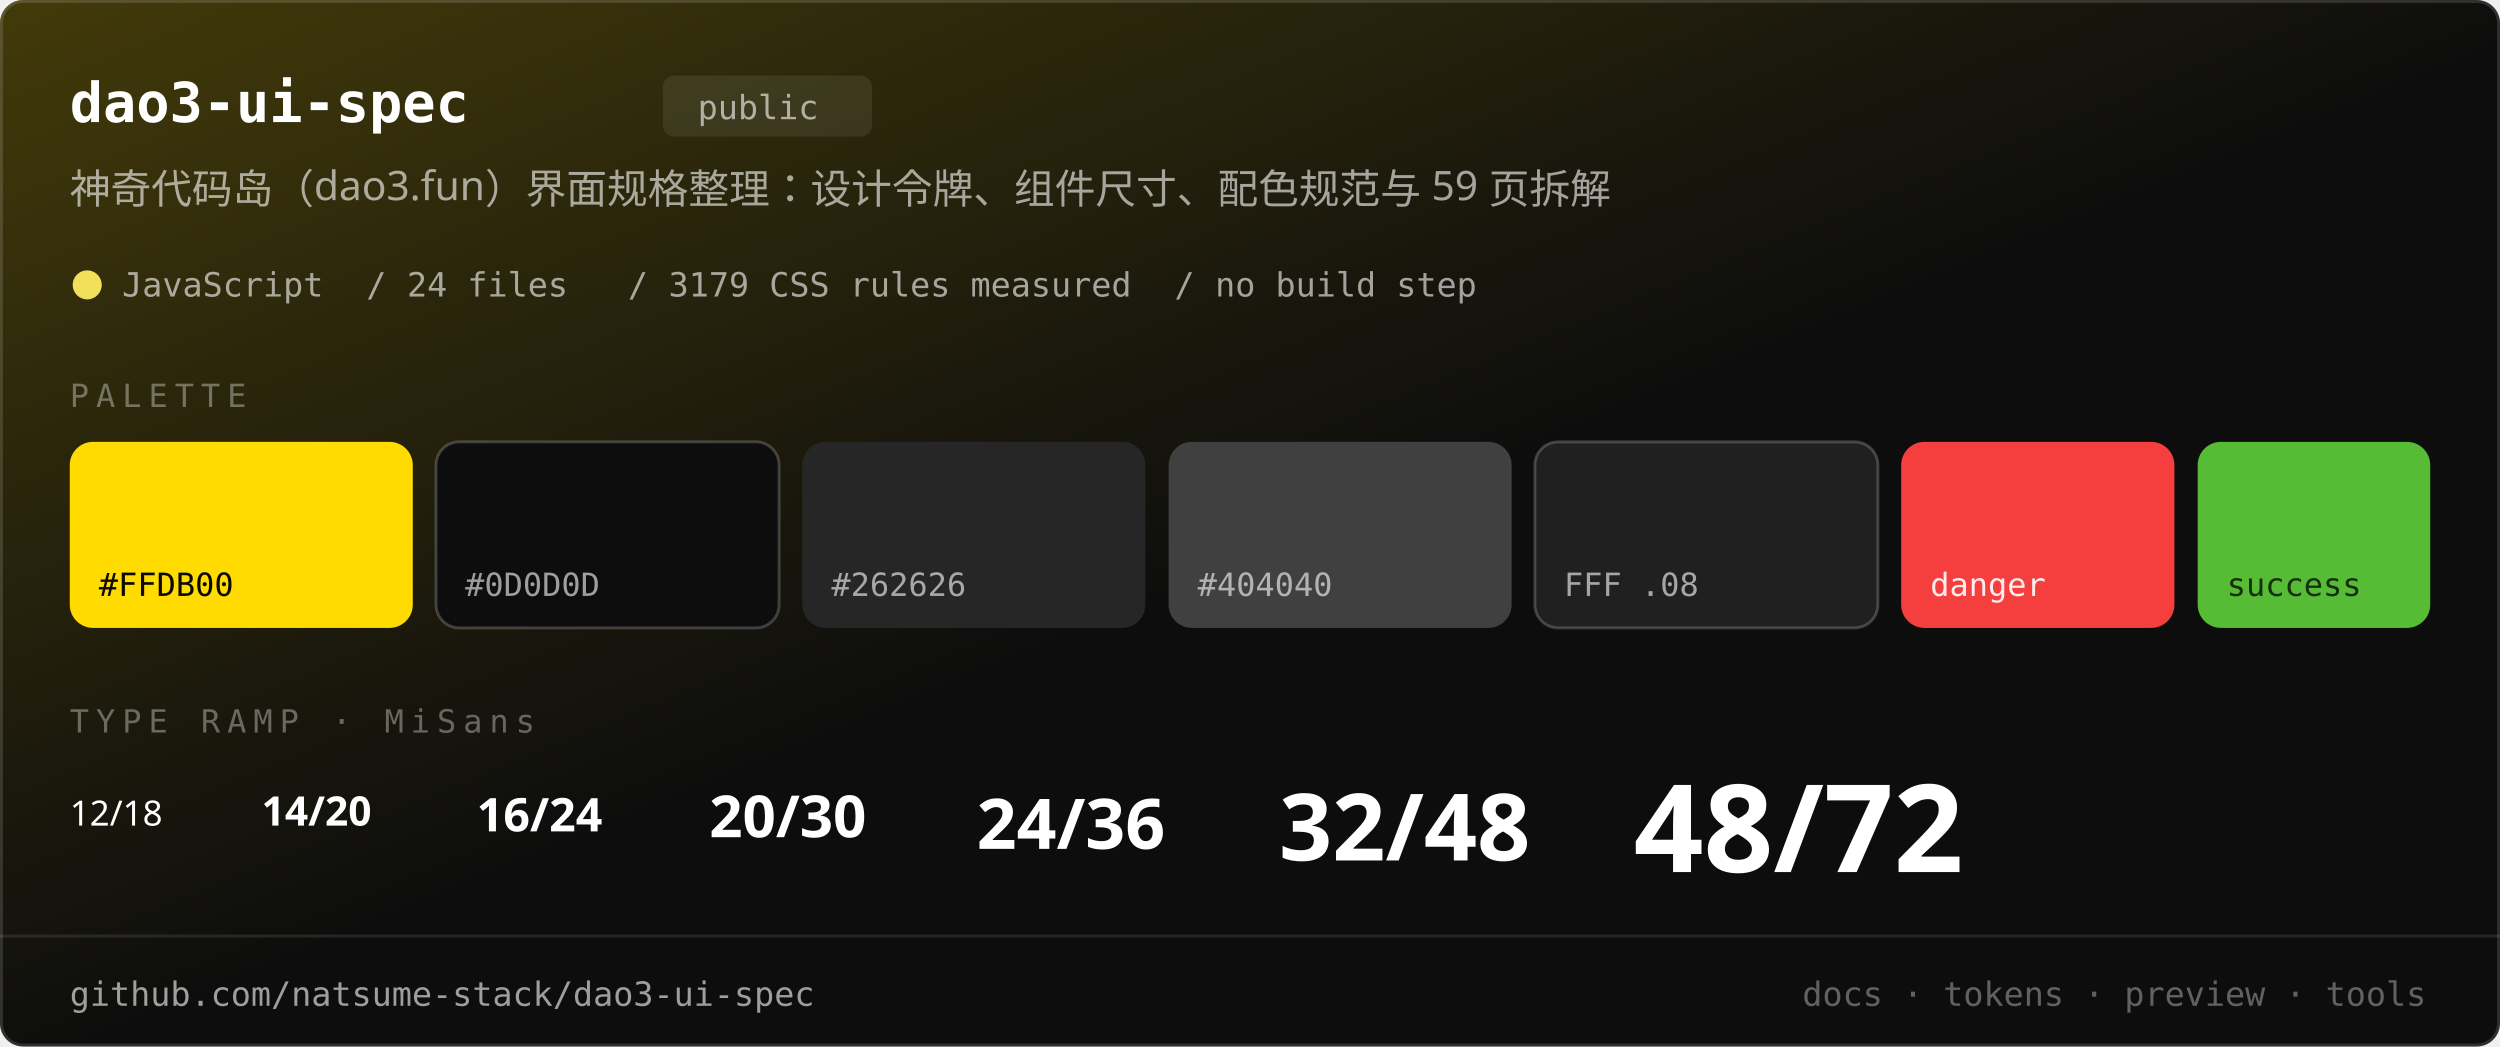
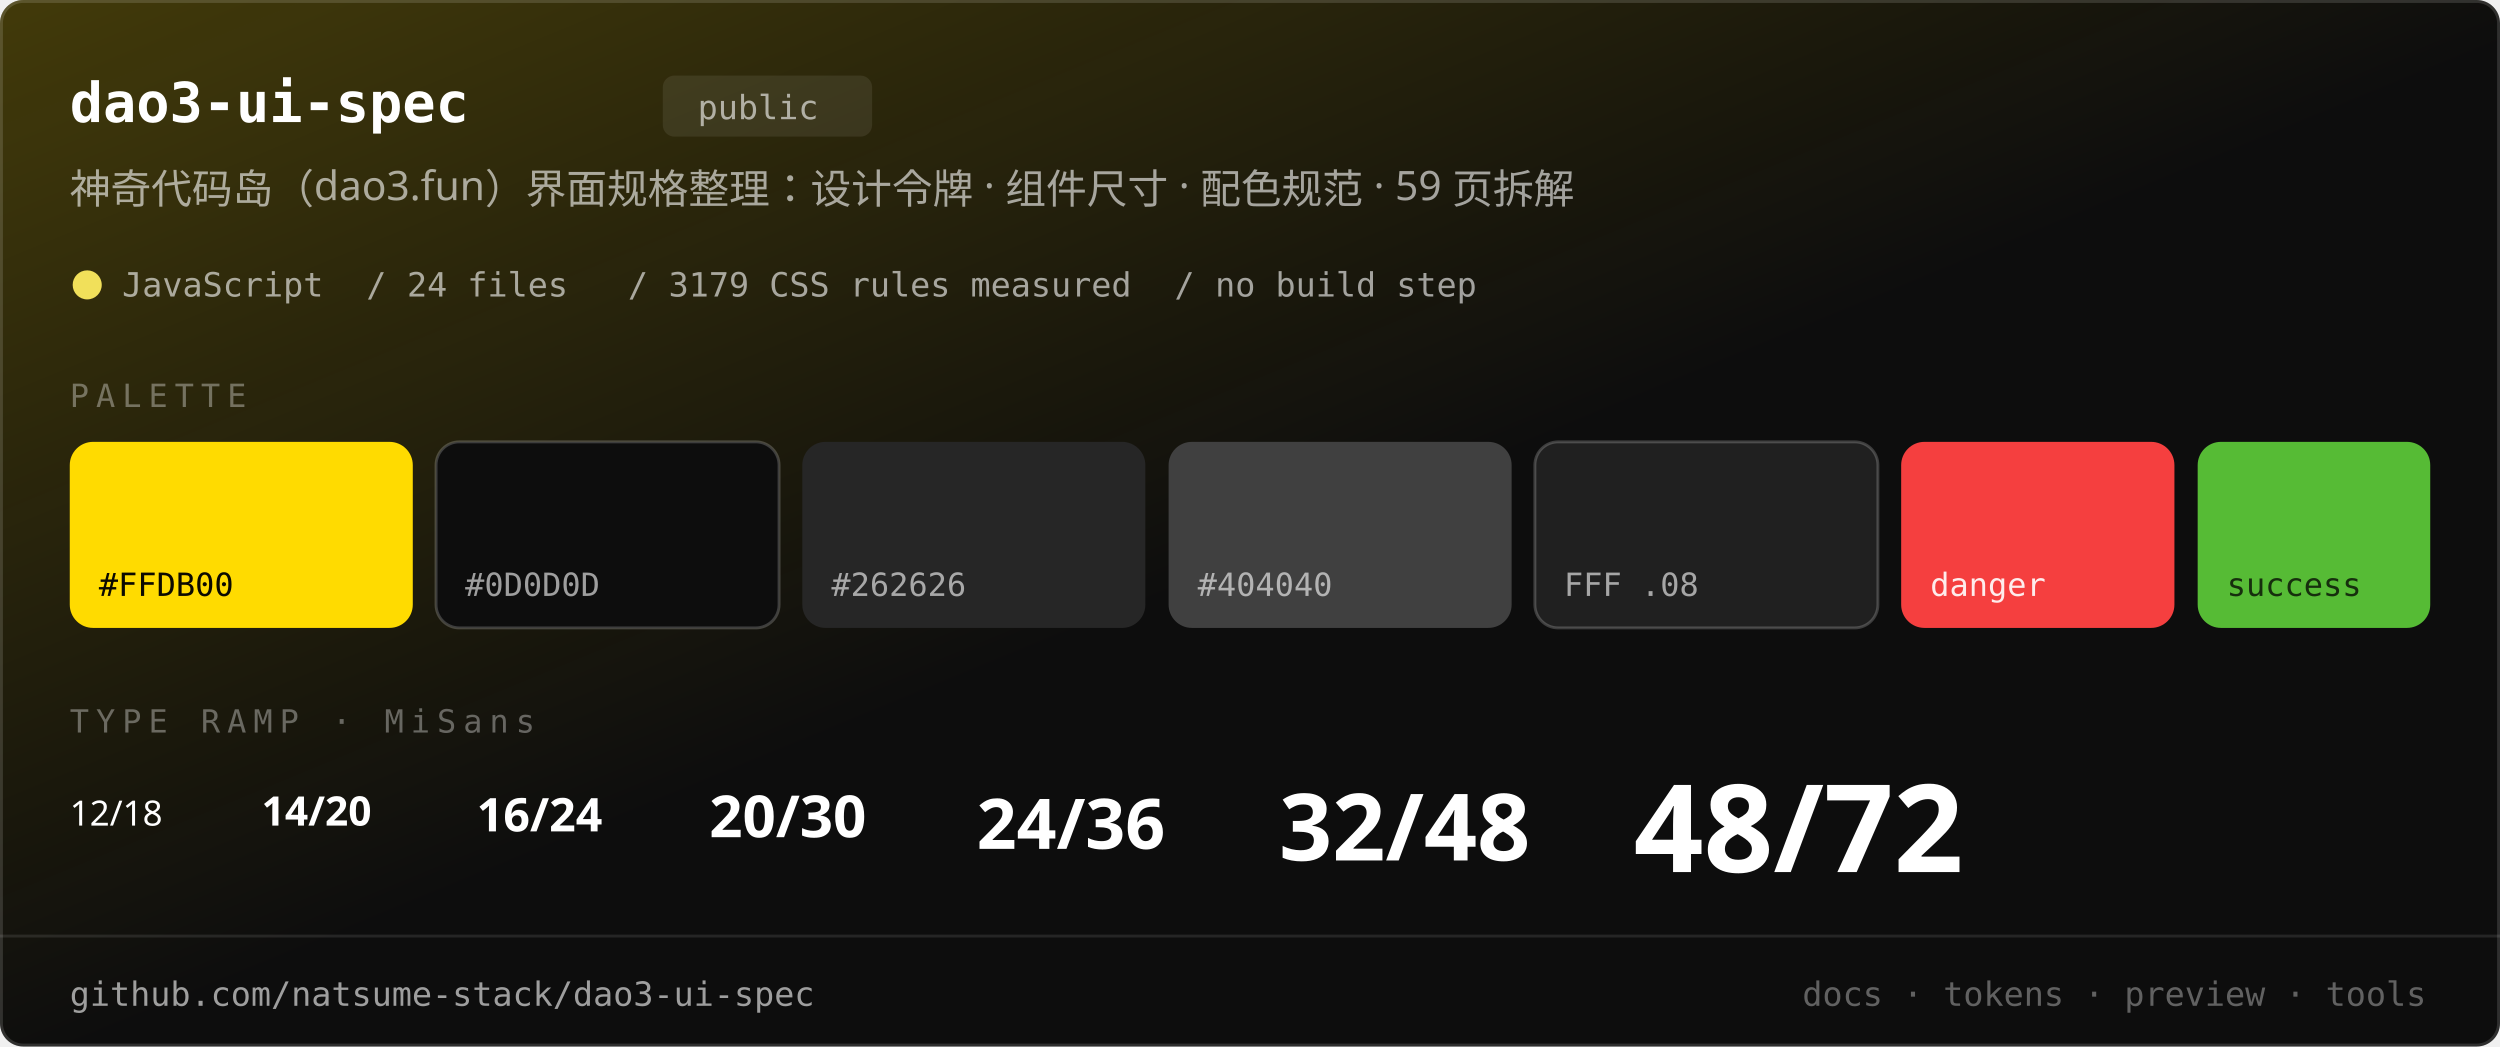
<svg xmlns="http://www.w3.org/2000/svg" width="860" height="360" viewBox="0 0 860 360" role="img" aria-label="dao3-ui-spec 仓库卡片">
  <defs>
    <linearGradient id="hero" x1="0" y1="0" x2="1" y2="1">
      <stop offset="0%" stop-color="#FFDB00" stop-opacity="0.22" />
      <stop offset="52%" stop-color="#FFDB00" stop-opacity="0" />
    </linearGradient>
    <clipPath id="r">
      <rect width="860" height="360" rx="8" />
    </clipPath>
  </defs>
  <g clip-path="url(#r)">
    <rect width="860" height="360" fill="#0D0D0D" />
    <rect width="860" height="360" fill="url(#hero)" />
    <text x="24" y="42" font-family="ui-monospace, Menlo, Consolas, monospace" font-size="19" font-weight="600" fill="#FFFFFF">dao3-ui-spec</text>
    <rect x="228" y="26" width="72" height="21" rx="4" fill="rgba(255,255,255,0.08)" />
    <text x="240" y="41" font-family="ui-monospace, Menlo, Consolas, monospace" font-size="11.5" fill="rgba(255,255,255,0.6)">public</text>
-     <text x="24" y="70" font-family="'PingFang SC','Microsoft YaHei',sans-serif" font-size="14" fill="rgba(255,255,255,0.6)">神奇代码岛（dao3.fun）界面规格整理：设计令牌、组件尺寸、配色规范与 59 页拆解</text>
+     <text x="24" y="70" font-family="'PingFang SC','Microsoft YaHei',sans-serif" font-size="14" fill="rgba(255,255,255,0.6)">神奇代码岛（dao3.fun）界面规格整理：设计令牌 · 组件尺寸 · 配色规范 · 59 页拆解</text>
    <g font-family="ui-monospace, Menlo, Consolas, monospace" font-size="11.5" fill="rgba(255,255,255,0.6)">
      <circle cx="30" cy="98" r="5" fill="#f1e05a" />
      <text x="42" y="102">JavaScript</text>
      <text x="126" y="102">/</text>
      <text x="140" y="102">24 files</text>
      <text x="216" y="102">/</text>
      <text x="230" y="102">3179 CSS rules measured</text>
      <text x="404" y="102">/</text>
      <text x="418" y="102">no build step</text>
    </g>
    <text x="24" y="140" font-family="ui-monospace, Menlo, Consolas, monospace" font-size="11" letter-spacing="2.4" fill="rgba(255,255,255,0.35)">PALETTE</text>
    <g>
      <rect x="24" y="152" width="118" height="64" rx="8" fill="#FFDB00" />
      <text x="34" y="205" font-family="ui-monospace, monospace" font-size="11" fill="rgba(0,0,0,0.95)">#FFDB00</text>
      <rect x="150" y="152" width="118" height="64" rx="8" fill="#0D0D0D" stroke="rgba(255,255,255,0.2)" />
      <text x="160" y="205" font-family="ui-monospace, monospace" font-size="11" fill="rgba(255,255,255,0.6)">#0D0D0D</text>
      <rect x="276" y="152" width="118" height="64" rx="8" fill="#262626" />
      <text x="286" y="205" font-family="ui-monospace, monospace" font-size="11" fill="rgba(255,255,255,0.6)">#262626</text>
      <rect x="402" y="152" width="118" height="64" rx="8" fill="#404040" />
      <text x="412" y="205" font-family="ui-monospace, monospace" font-size="11" fill="rgba(255,255,255,0.6)">#404040</text>
      <rect x="528" y="152" width="118" height="64" rx="8" fill="rgba(255,255,255,0.08)" stroke="rgba(255,255,255,0.2)" />
      <text x="538" y="205" font-family="ui-monospace, monospace" font-size="11" fill="rgba(255,255,255,0.6)">FFF .08</text>
      <rect x="654" y="152" width="94" height="64" rx="8" fill="#F53F3F" />
      <text x="664" y="205" font-family="ui-monospace, monospace" font-size="11" fill="rgba(255,255,255,0.9)">danger</text>
      <rect x="756" y="152" width="80" height="64" rx="8" fill="#56BB35" />
      <text x="766" y="205" font-family="ui-monospace, monospace" font-size="11" fill="rgba(0,0,0,0.75)">success</text>
    </g>
    <text x="24" y="252" font-family="ui-monospace, Menlo, Consolas, monospace" font-size="11" letter-spacing="2.4" fill="rgba(255,255,255,0.35)">TYPE RAMP · MiSans</text>
    <g font-family="'PingFang SC','Microsoft YaHei',sans-serif" fill="#FFFFFF">
      <text x="24" y="284" font-size="12">12/18</text>
      <text x="90" y="284" font-size="14" font-weight="700">14/20</text>
      <text x="164" y="286" font-size="16" font-weight="700">16/24</text>
      <text x="244" y="288" font-size="20" font-weight="700">20/30</text>
      <text x="336" y="292" font-size="24" font-weight="700">24/36</text>
      <text x="440" y="296" font-size="32" font-weight="700">32/48</text>
      <text x="562" y="300" font-size="42" font-weight="700">48/72</text>
    </g>
    <line x1="0" y1="322" x2="860" y2="322" stroke="rgba(255,255,255,0.1)" />
    <text x="24" y="346" font-family="ui-monospace, Menlo, Consolas, monospace" font-size="11.5" fill="rgba(255,255,255,0.6)">github.com/natsume-stack/dao3-ui-spec</text>
    <g font-family="ui-monospace, Menlo, Consolas, monospace" font-size="11.5" fill="rgba(255,255,255,0.35)">
      <text x="620" y="346">docs · tokens · preview · tools</text>
    </g>
  </g>
  <rect x="0.5" y="0.5" width="859" height="359" rx="7.5" fill="none" stroke="rgba(255,255,255,0.14)" />
</svg>
